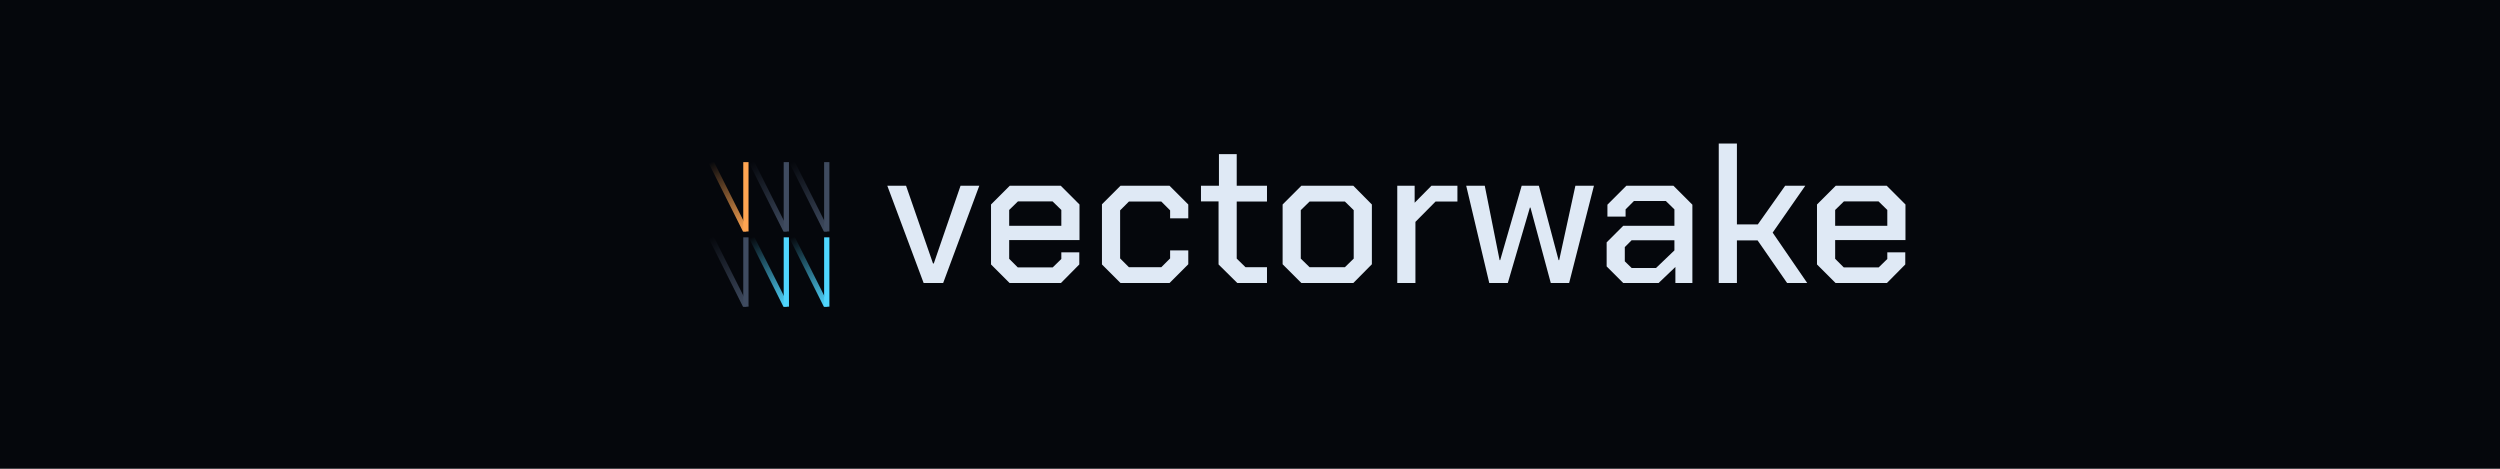
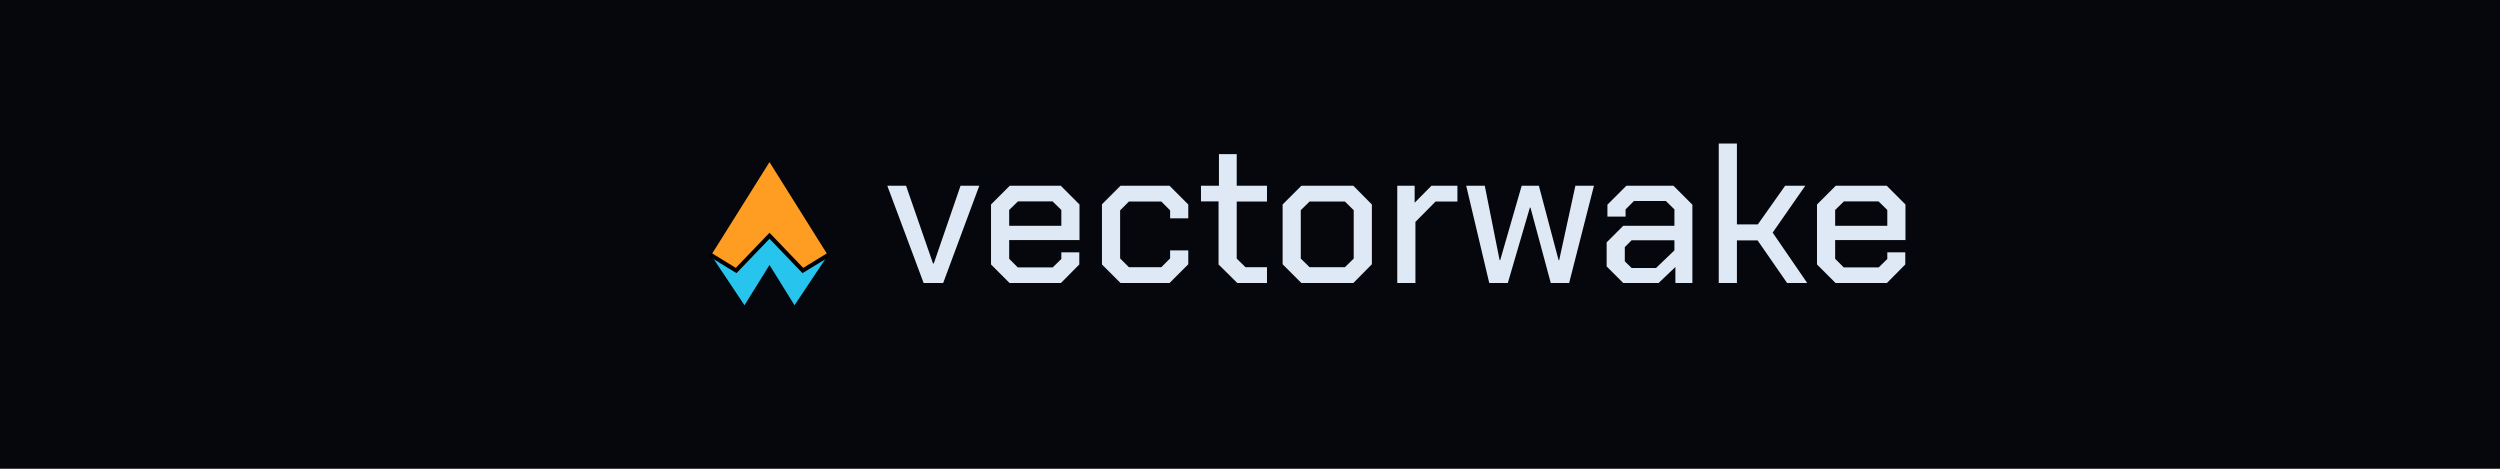
<svg xmlns="http://www.w3.org/2000/svg" width="1280" height="240" viewBox="0 0 1280 240" role="img" aria-label="vectorwake">
  <path d="M0,0H1280V240H0Z" fill="#05070c" />
-   <defs>
-     <clipPath id="top">
-       <rect x="0" y="83" width="1280" height="35.5" />
-     </clipPath>
-     <clipPath id="bottom">
-       <rect x="0" y="121.5" width="1280" height="35.5" />
-     </clipPath>
-     <linearGradient id="t0" gradientUnits="userSpaceOnUse" x1="364.1" y1="83" x2="381.9" y2="118.5">
-       <stop offset="0" stop-color="#ffa552" stop-opacity="0" />
-       <stop offset="1" stop-color="#ffa552" />
-     </linearGradient>
-     <linearGradient id="t1" gradientUnits="userSpaceOnUse" x1="384.8" y1="83" x2="402.6" y2="118.5">
-       <stop offset="0" stop-color="#3f4b60" stop-opacity="0" />
-       <stop offset="1" stop-color="#3f4b60" />
-     </linearGradient>
-     <linearGradient id="t2" gradientUnits="userSpaceOnUse" x1="405.5" y1="83" x2="423.3" y2="118.5">
-       <stop offset="0" stop-color="#3f4b60" stop-opacity="0" />
-       <stop offset="1" stop-color="#3f4b60" />
-     </linearGradient>
-     <linearGradient id="b0" gradientUnits="userSpaceOnUse" x1="364.1" y1="121.5" x2="381.9" y2="157">
-       <stop offset="0" stop-color="#3f4b60" stop-opacity="0" />
-       <stop offset="1" stop-color="#3f4b60" />
-     </linearGradient>
-     <linearGradient id="b1" gradientUnits="userSpaceOnUse" x1="384.8" y1="121.5" x2="402.6" y2="157">
-       <stop offset="0" stop-color="#4fd6ff" stop-opacity="0" />
-       <stop offset="1" stop-color="#4fd6ff" />
-     </linearGradient>
-     <linearGradient id="b2" gradientUnits="userSpaceOnUse" x1="405.5" y1="121.5" x2="423.3" y2="157">
-       <stop offset="0" stop-color="#4fd6ff" stop-opacity="0" />
-       <stop offset="1" stop-color="#4fd6ff" />
-     </linearGradient>
-   </defs>
-   <g fill="none" stroke-width="2.7">
-     <path d="M364.1,83 L381.9,118.5" stroke="url(#t0)" clip-path="url(#top)" />
-     <path d="M381.9,118.5 L381.9,83" stroke="#ffa552" clip-path="url(#top)" />
-     <path d="M384.8,83 L402.6,118.5" stroke="url(#t1)" clip-path="url(#top)" />
-     <path d="M402.6,118.5 L402.6,83" stroke="#3f4b60" clip-path="url(#top)" />
-     <path d="M405.5,83 L423.3,118.5" stroke="url(#t2)" clip-path="url(#top)" />
-     <path d="M423.3,118.5 L423.3,83" stroke="#3f4b60" clip-path="url(#top)" />
-     <path d="M364.1,121.5 L381.9,157" stroke="url(#b0)" clip-path="url(#bottom)" />
-     <path d="M381.9,157 L381.9,121.5" stroke="#3f4b60" clip-path="url(#bottom)" />
-     <path d="M384.8,121.5 L402.6,157" stroke="url(#b1)" clip-path="url(#bottom)" />
-     <path d="M402.6,157 L402.6,121.5" stroke="#4fd6ff" clip-path="url(#bottom)" />
-     <path d="M405.5,121.5 L423.3,157" stroke="url(#b2)" clip-path="url(#bottom)" />
-     <path d="M423.3,157 L423.3,121.5" stroke="#4fd6ff" clip-path="url(#bottom)" />
+   <g transform="translate(364.1 83) scale(.7115)">
+     <path fill="#ff9d22" d="M42 0L84 67L66 78L42 53L18 78L0 67Z" />
+     <path fill="#27c5ed" d="M0 67L18 78L42 53L66 78L84 67L60 103L42 74L24 103Z" />
+     <path fill="none" stroke="#000" stroke-width="3" stroke-linecap="square" stroke-linejoin="miter" d="M0 67L18 78L42 53L66 78L84 67" />
  </g>
  <path transform="translate(453.3,144.9)" d="M1 -49.8H10.6L24.4 -10H24.8L38.5 -49.8H48.1L29.6 0H19.6ZM54.1 -9.5V-40.2L63.7 -49.8H89.8L99.4 -40.2V-22H63.4V-12.4L67.8 -8H85.7L90.1 -12.3V-15.7H99.3V-9.5L89.9 0H63.6ZM90.1 -29.3V-37.4L85.6 -41.8H67.9L63.4 -37.4V-29.3ZM110.9 -9.5V-40.3L120.4 -49.8H145.5L155.1 -40.2V-33.1H145.8V-37.2L141.3 -41.7H124.7L120.2 -37.2V-12.6L124.7 -8.1H141.3L145.8 -12.6V-16.7H155.1V-9.6L145.5 0H120.4ZM170.6 -9.5V-41.8H161.6V-49.8H170.8V-66H179.9V-49.8H195.4V-41.7H179.9V-12.5L184.4 -8.1H195.4V0H180.2ZM203.4 -9.6V-40.2L213 -49.8H239.6L249.1 -40.2V-9.6L239.6 0H213ZM235.3 -8.1 239.8 -12.5V-37.3L235.3 -41.7H217.2L212.7 -37.3V-12.5L217.2 -8.1ZM262.1 -49.8H271V-41.1L279.6 -49.8H292.9V-41.7H281.7L271.4 -31.3V0H262.1ZM297.4 -49.8H306.9L314.5 -11.7H314.8L325.8 -49.8H334.6L344.7 -11.7H345L353.3 -49.8H362.8L350.1 0H340.7L330.3 -38.6H330L318.7 0H309.2ZM369.3 -8.5V-20.8L377.8 -29.3H404V-37.7L399.6 -42H383.3L379 -37.7V-34H369.7V-40.1L379.4 -49.8H403.5L413.2 -40.1V0H404.5V-8.2L395.9 0H377.8ZM394.6 -7.7 404 -16.7V-21.9H382.1L378.6 -18.4V-11.1L382.1 -7.7ZM426.7 -71.4H436V-30H446.7L460.7 -49.8H471L454.3 -25.8L472 0H461.7L446.6 -21.8H436V0H426.7ZM477 -9.5V-40.2L486.6 -49.8H512.7L522.3 -40.2V-22H486.3V-12.4L490.7 -8H508.6L513 -12.3V-15.7H522.2V-9.5L512.8 0H486.5ZM513 -29.3V-37.4L508.5 -41.8H490.8L486.3 -37.4V-29.3Z" fill="#dfe9f5" />
</svg>
